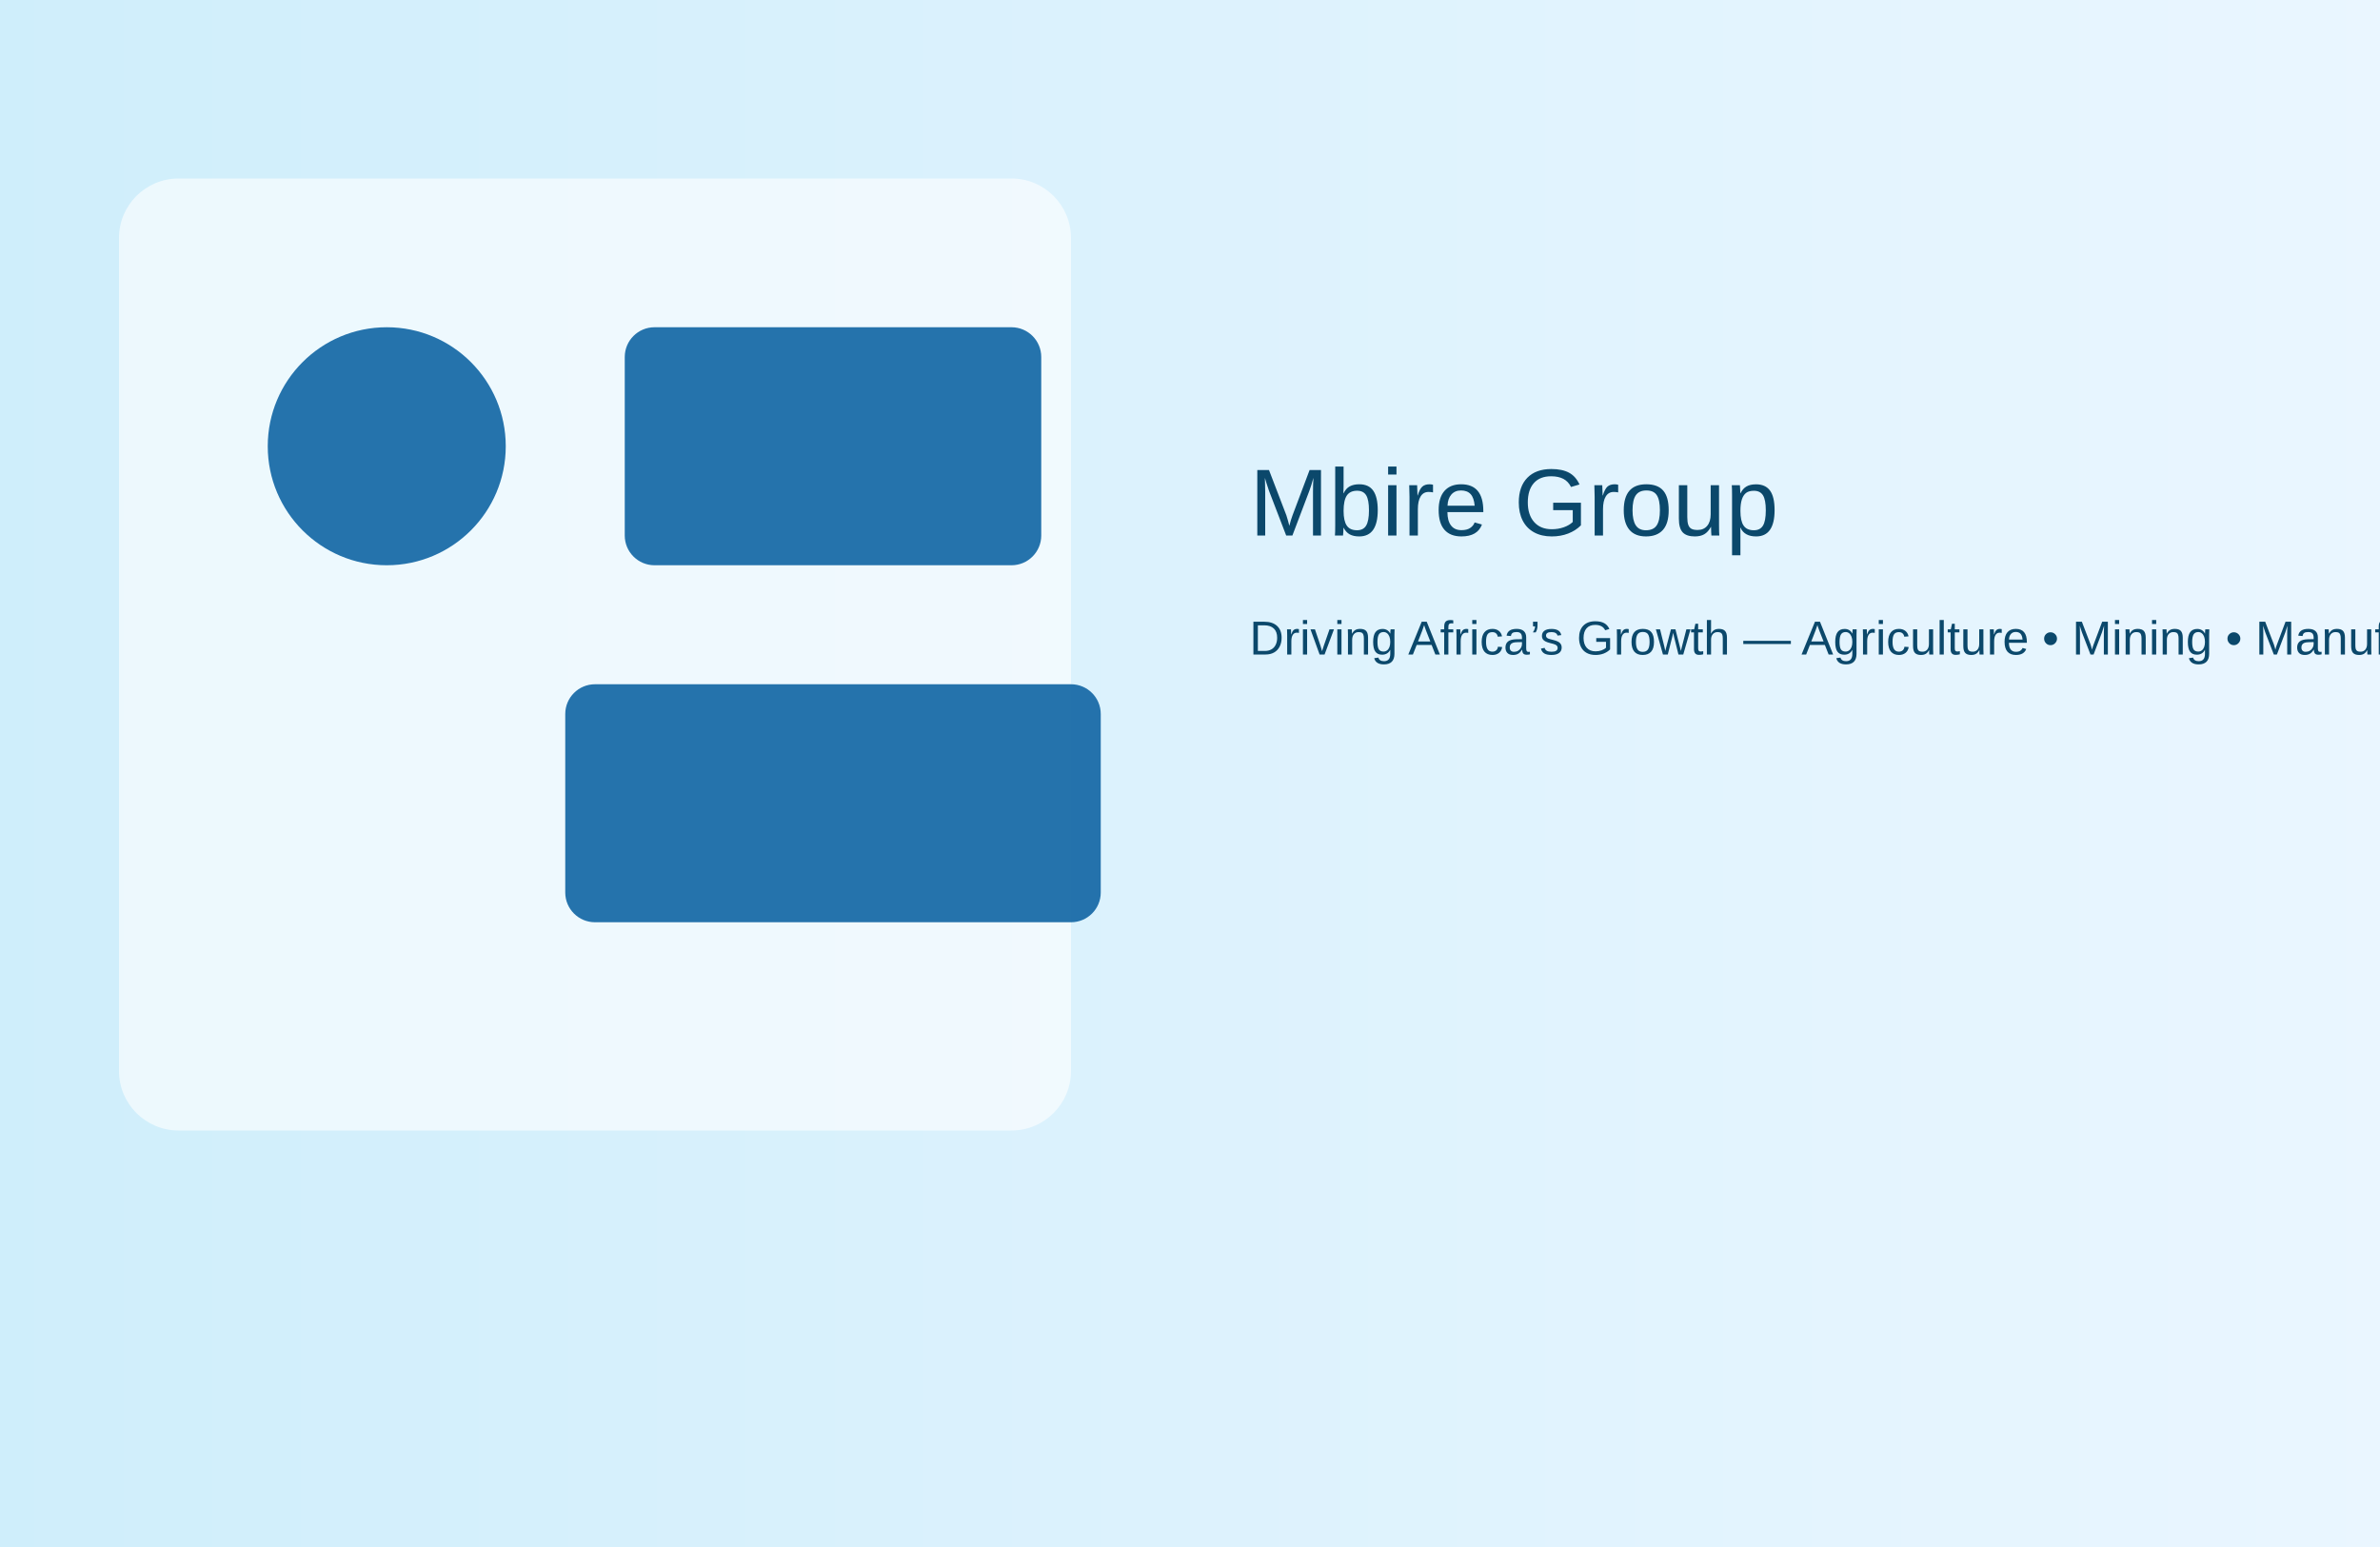
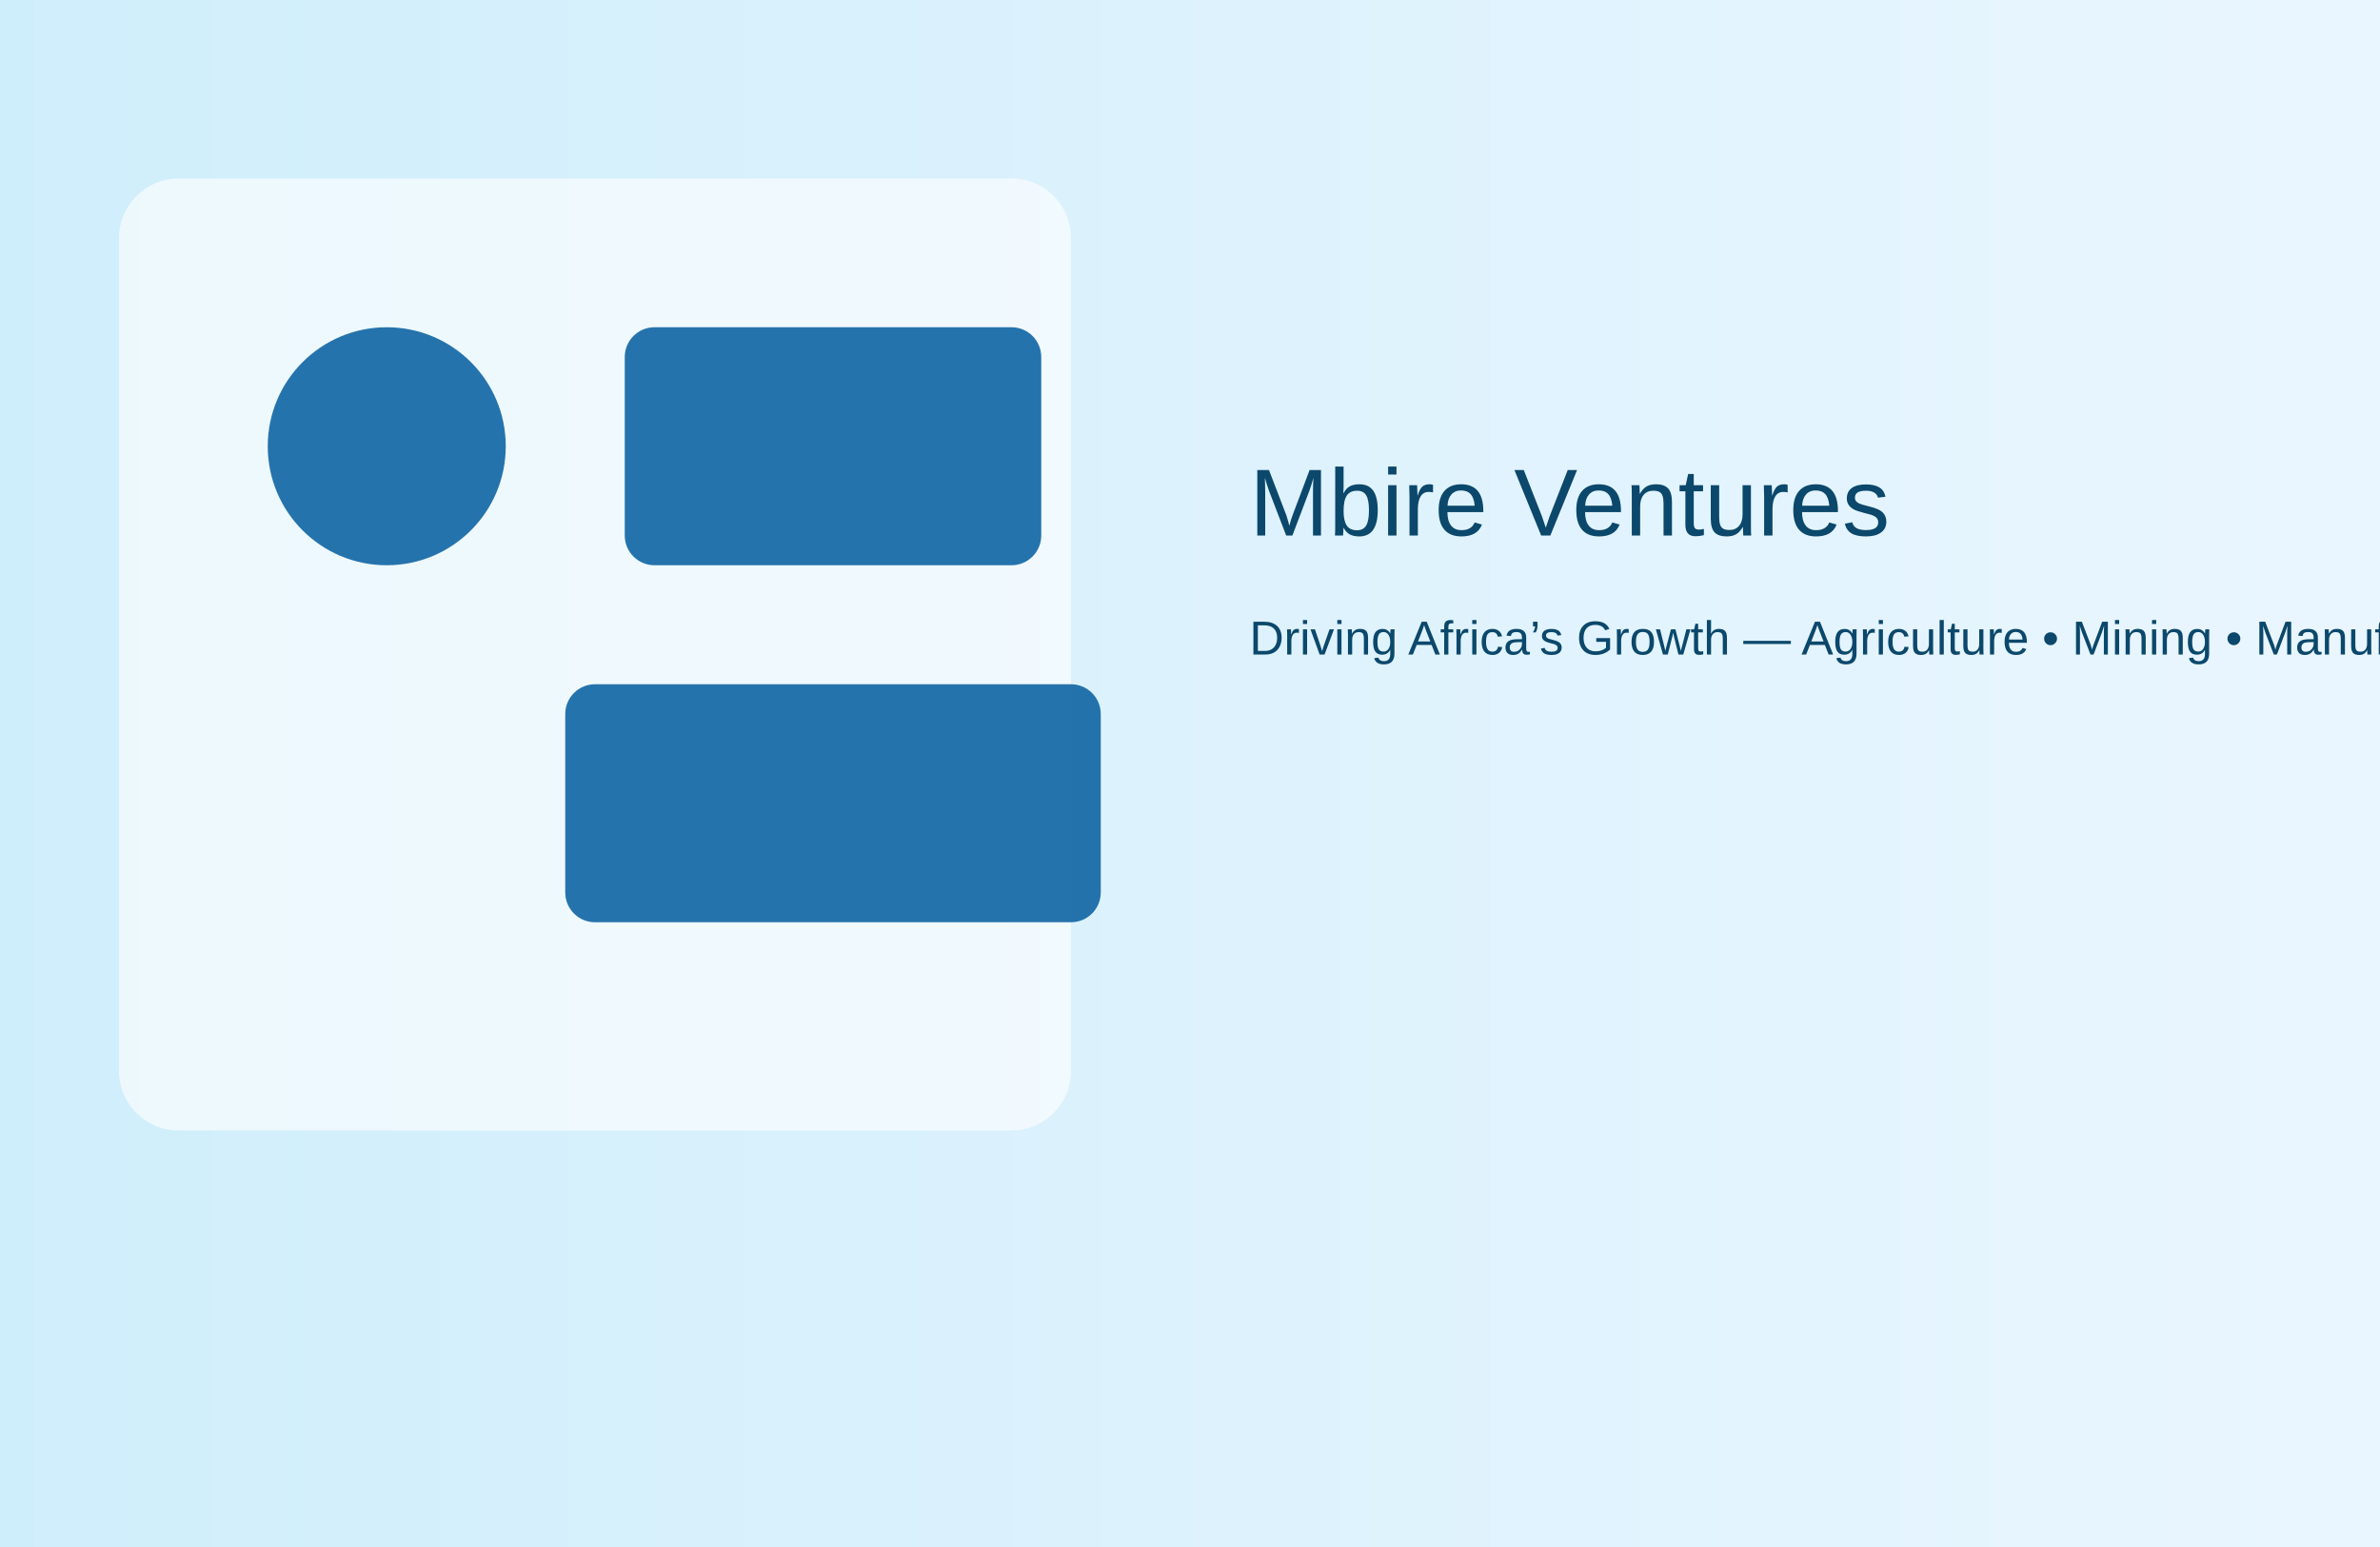
<svg xmlns="http://www.w3.org/2000/svg" width="800" height="520" viewBox="0 0 800 520" preserveAspectRatio="xMidYMid meet">
  <defs>
    <linearGradient id="g" x1="0" x2="1">
      <stop offset="0" stop-color="#cfeefb" />
      <stop offset="1" stop-color="#eaf6ff" />
    </linearGradient>
  </defs>
  <rect width="100%" height="100%" fill="url(#g)" />
  <g transform="translate(40,60)">
    <rect x="0" y="0" width="320" height="320" rx="20" fill="#fff" opacity="0.6" />
    <g transform="translate(30,30)" fill="#1b6ca8">
      <circle cx="60" cy="60" r="40" opacity="0.95" />
      <rect x="140" y="20" width="140" height="80" rx="10" opacity="0.95" />
      <rect x="120" y="140" width="180" height="80" rx="10" opacity="0.95" />
    </g>
-     <text x="380" y="120" font-family="Arial, Helvetica, sans-serif" font-size="32" fill="#0b486b">Mbire Group</text>
+     <text x="380" y="120" font-family="Arial, Helvetica, sans-serif" font-size="32" fill="#0b486b">Mbire Ventures</text>
    <text x="380" y="160" font-family="Arial, Helvetica, sans-serif" font-size="16" fill="#0b486b">Driving Africa’s Growth — Agriculture • Mining • Manufacturing</text>
  </g>
</svg>
